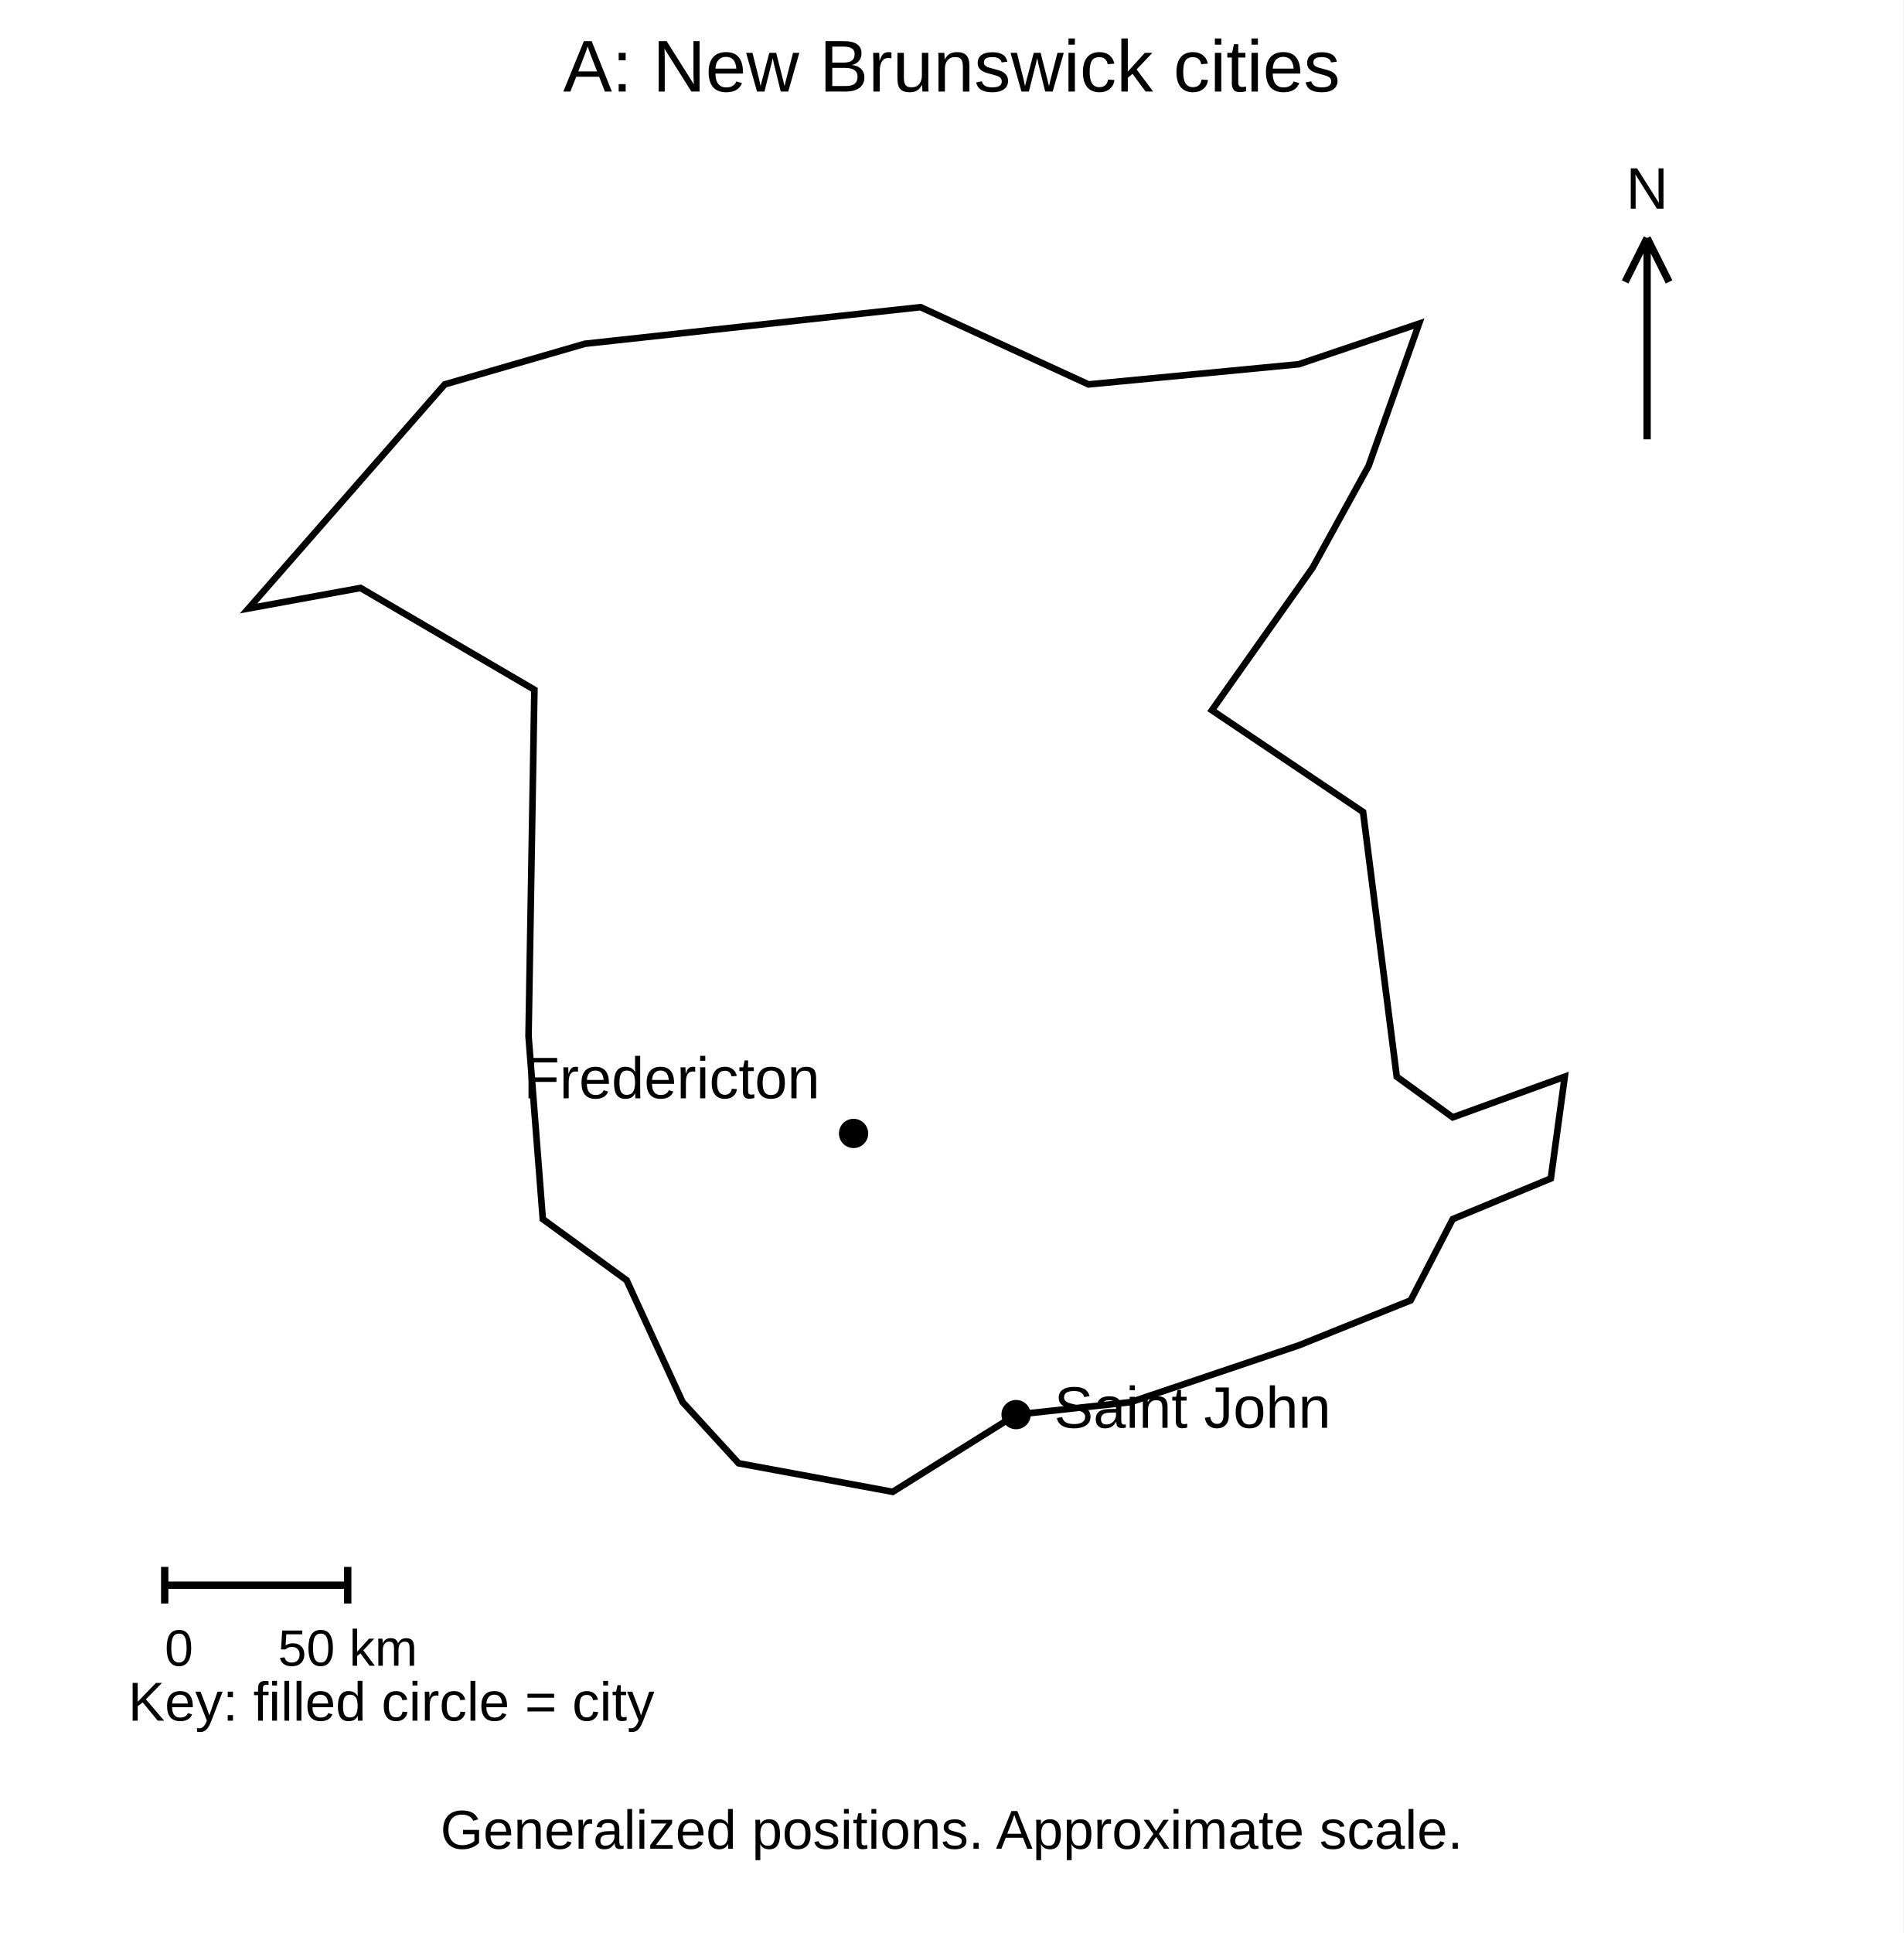
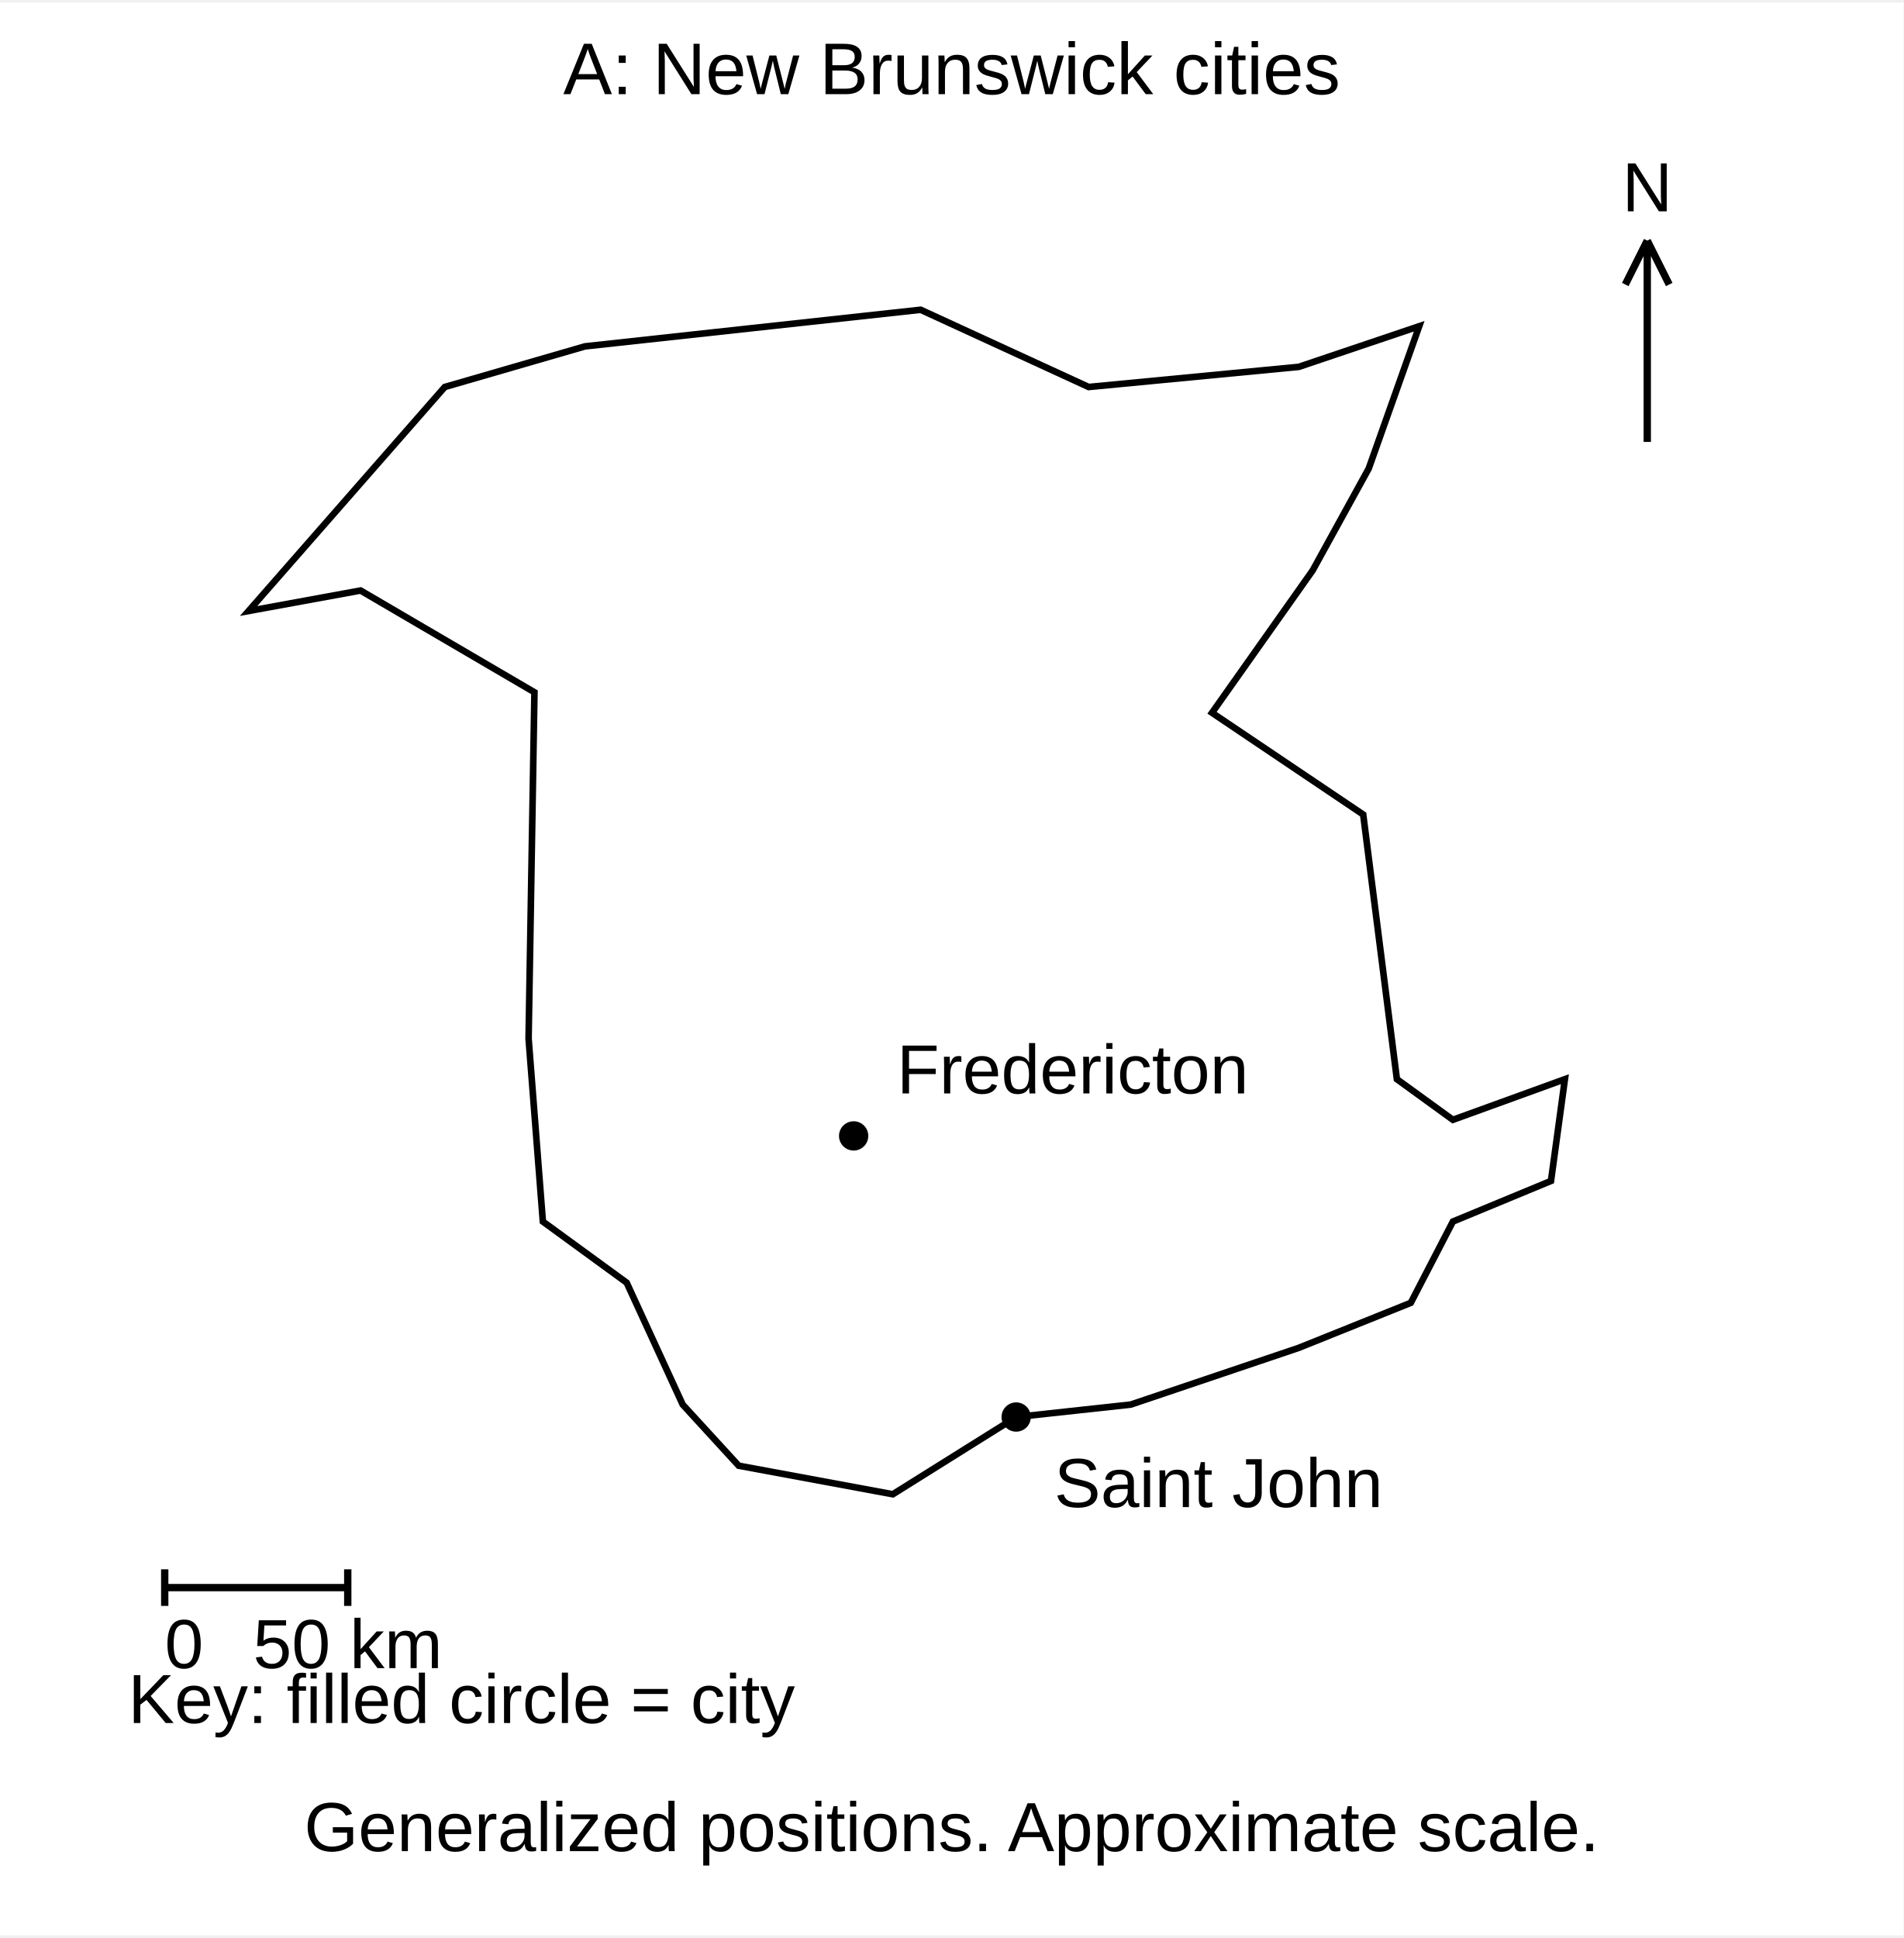
- <svg xmlns="http://www.w3.org/2000/svg" width="6.5in" height="6.6in" viewBox="0 0 520 528">
+ <svg xmlns="http://www.w3.org/2000/svg" width="5.5in" height="5.6in" viewBox="0 0 520 528">
  <rect width="520" height="528" fill="white" />
  <g font-family="Arial, sans-serif" fill="black">
    <text x="260" y="25" font-size="20" text-anchor="middle">A: New Brunswick cities</text>
    <polygon points="98.5,160.6 67.9,166.2 121.5,105.0 159.8,93.9 251.5,83.9 297.4,105.0 354.8,99.5 387.7,88.4 373.9,127.3 358.6,155.1 331.1,194.0 372.4,221.8 381.6,294.1 396.9,305.2 427.5,294.1 423.7,321.9 396.9,333.0 385.4,355.2 354.8,367.5 308.9,383.0 277.6,386.4 243.9,407.5 201.8,399.7 186.5,383.0 171.2,349.7 148.3,333.0 144.4,283.0 146.0,188.4 98.5,160.6" fill="none" stroke="black" stroke-width="1.8" />
    <circle cx="233.2" cy="309.6" r="4" />
-     <text x="224" y="300" font-size="16" text-anchor="end">Fredericton</text>
+     <text x="245" y="298" font-size="19" text-anchor="start">Fredericton</text>
    <circle cx="277.6" cy="386.4" r="4" />
-     <text x="288" y="390" font-size="16" text-anchor="start">Saint John</text>
-     <text x="35" y="470" font-size="15" text-anchor="start">Key: filled circle = city</text>
+     <text x="288" y="411" font-size="19" text-anchor="start">Saint John</text>
+     <text x="35" y="470" font-size="19" text-anchor="start">Key: filled circle = city</text>
    <path d="M450 120 V65 M450 65 L444 77 M450 65 L456 77" fill="none" stroke="black" stroke-width="2" />
-     <text x="450" y="57" font-size="16" text-anchor="middle">N</text>
+     <text x="450" y="57" font-size="19" text-anchor="middle">N</text>
    <path d="M45 433 H95 M45 428 V438 M95 428 V438" stroke="black" stroke-width="2" />
-     <text x="45" y="455" font-size="14" text-anchor="start">0</text>
-     <text x="95" y="455" font-size="14" text-anchor="middle">50 km</text>
-     <text x="260" y="505" font-size="15" text-anchor="middle">Generalized positions. Approximate scale.</text>
+     <text x="45" y="455" font-size="19" text-anchor="start">0</text>
+     <text x="95" y="455" font-size="19" text-anchor="middle">50 km</text>
+     <text x="260" y="505" font-size="19" text-anchor="middle">Generalized positions. Approximate scale.</text>
  </g>
</svg>
